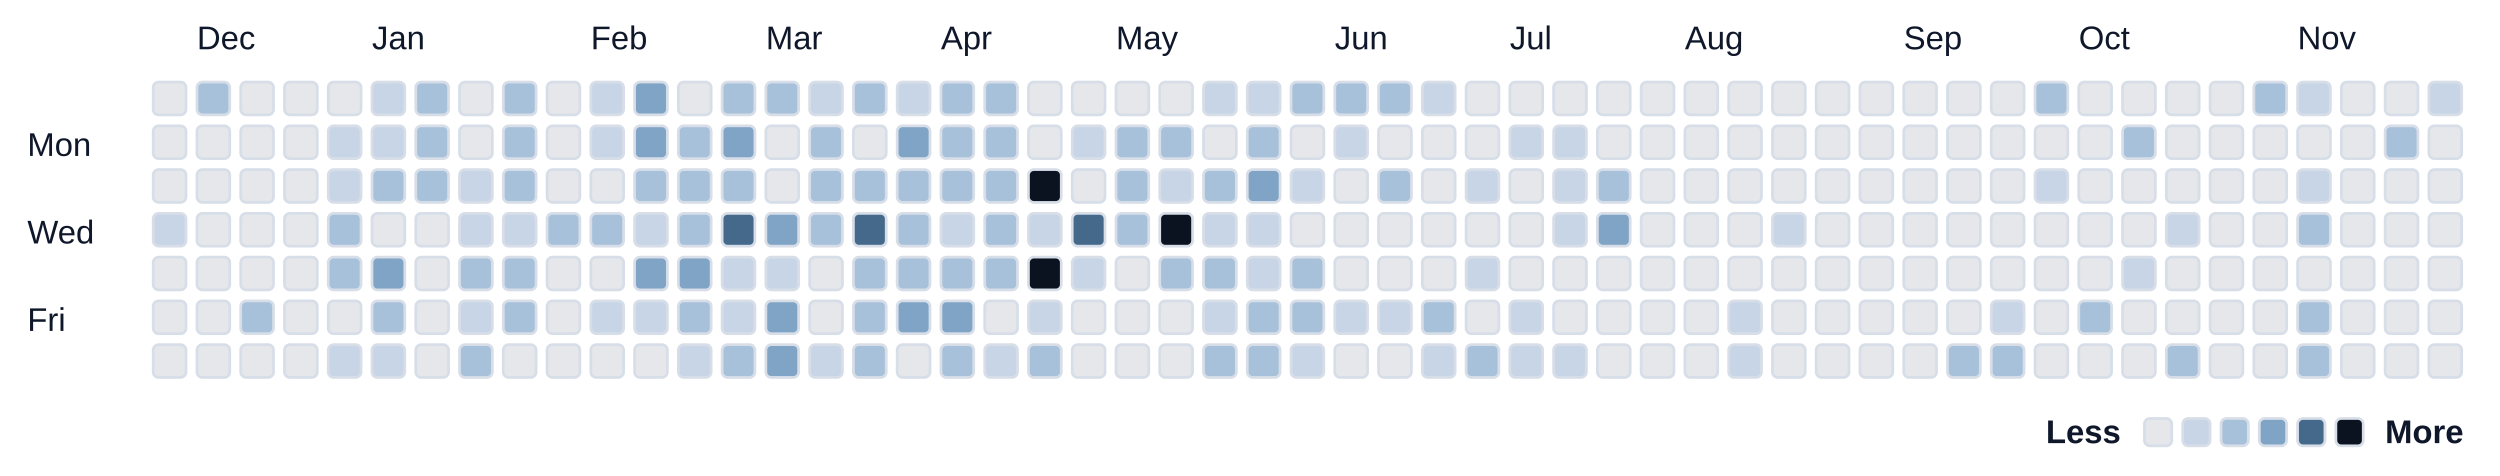
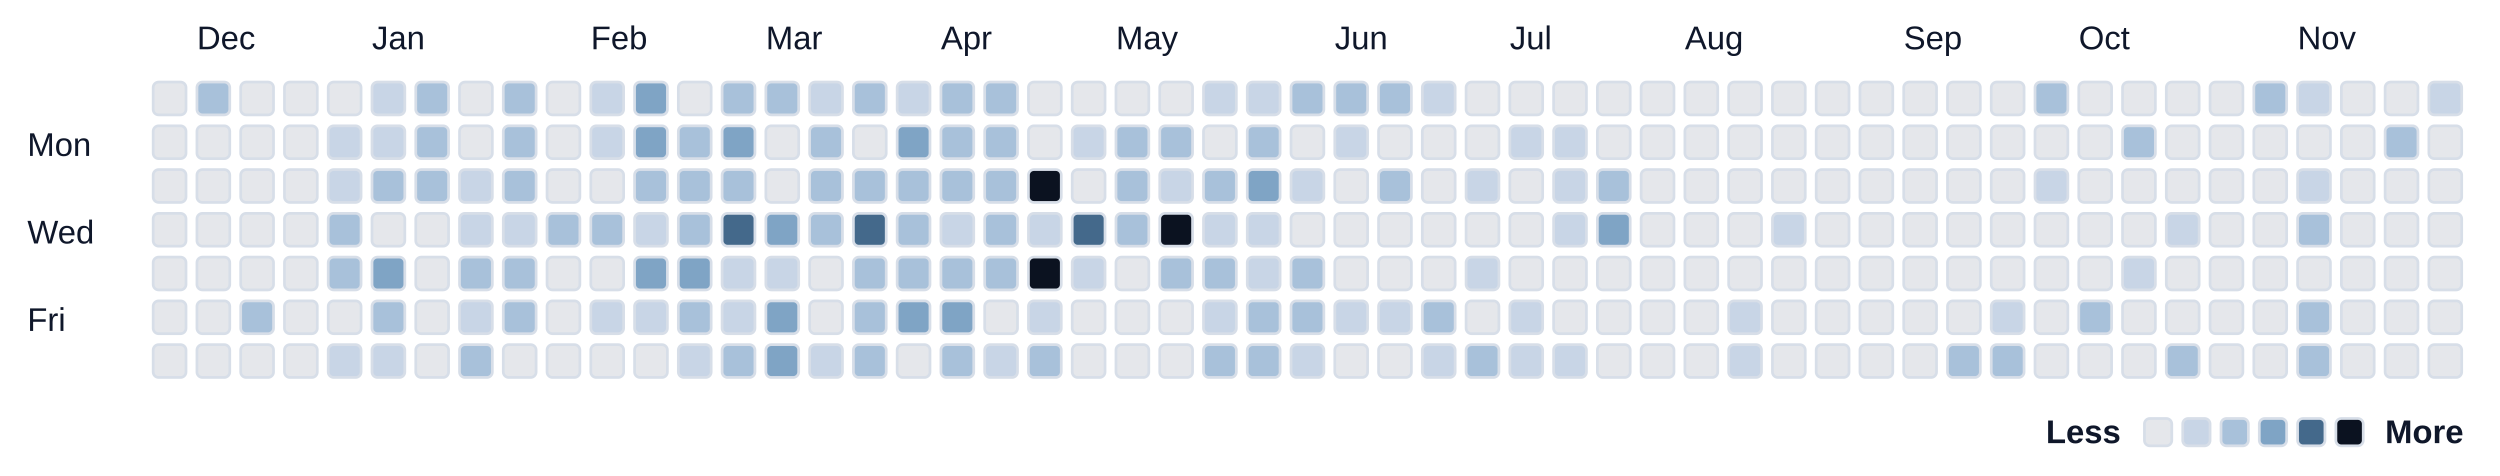
<svg xmlns="http://www.w3.org/2000/svg" baseProfile="tiny" height="174" version="1.2" width="914">
  <defs />
  <text fill="#0F172A" font-family="Segoe UI, Arial, sans-serif" font-size="12px" x="72" y="18">Dec</text>
  <text fill="#0F172A" font-family="Segoe UI, Arial, sans-serif" font-size="12px" x="136" y="18">Jan</text>
  <text fill="#0F172A" font-family="Segoe UI, Arial, sans-serif" font-size="12px" x="216" y="18">Feb</text>
  <text fill="#0F172A" font-family="Segoe UI, Arial, sans-serif" font-size="12px" x="280" y="18">Mar</text>
  <text fill="#0F172A" font-family="Segoe UI, Arial, sans-serif" font-size="12px" x="344" y="18">Apr</text>
  <text fill="#0F172A" font-family="Segoe UI, Arial, sans-serif" font-size="12px" x="408" y="18">May</text>
  <text fill="#0F172A" font-family="Segoe UI, Arial, sans-serif" font-size="12px" x="488" y="18">Jun</text>
  <text fill="#0F172A" font-family="Segoe UI, Arial, sans-serif" font-size="12px" x="552" y="18">Jul</text>
  <text fill="#0F172A" font-family="Segoe UI, Arial, sans-serif" font-size="12px" x="616" y="18">Aug</text>
  <text fill="#0F172A" font-family="Segoe UI, Arial, sans-serif" font-size="12px" x="696" y="18">Sep</text>
  <text fill="#0F172A" font-family="Segoe UI, Arial, sans-serif" font-size="12px" x="760" y="18">Oct</text>
  <text fill="#0F172A" font-family="Segoe UI, Arial, sans-serif" font-size="12px" x="840" y="18">Nov</text>
  <text fill="#0F172A" font-family="Segoe UI, Arial, sans-serif" font-size="12px" x="10" y="57">Mon</text>
  <text fill="#0F172A" font-family="Segoe UI, Arial, sans-serif" font-size="12px" x="10" y="89">Wed</text>
  <text fill="#0F172A" font-family="Segoe UI, Arial, sans-serif" font-size="12px" x="10" y="121">Fri</text>
  <rect fill="#E5E7EB" height="12" rx="2" ry="2" stroke="#D7DEE8" stroke-width="1" width="12" x="56" y="30" />
  <rect fill="#E5E7EB" height="12" rx="2" ry="2" stroke="#D7DEE8" stroke-width="1" width="12" x="56" y="46" />
  <rect fill="#E5E7EB" height="12" rx="2" ry="2" stroke="#D7DEE8" stroke-width="1" width="12" x="56" y="62" />
-   <rect fill="#C8D5E6" height="12" rx="2" ry="2" stroke="#D7DEE8" stroke-width="1" width="12" x="56" y="78" />
+   <rect fill="#E5E7EB" height="12" rx="2" ry="2" stroke="#D7DEE8" stroke-width="1" width="12" x="56" y="78" />
  <rect fill="#E5E7EB" height="12" rx="2" ry="2" stroke="#D7DEE8" stroke-width="1" width="12" x="56" y="94" />
  <rect fill="#E5E7EB" height="12" rx="2" ry="2" stroke="#D7DEE8" stroke-width="1" width="12" x="56" y="110" />
  <rect fill="#E5E7EB" height="12" rx="2" ry="2" stroke="#D7DEE8" stroke-width="1" width="12" x="56" y="126" />
  <rect fill="#A8C1DA" height="12" rx="2" ry="2" stroke="#D7DEE8" stroke-width="1" width="12" x="72" y="30" />
  <rect fill="#E5E7EB" height="12" rx="2" ry="2" stroke="#D7DEE8" stroke-width="1" width="12" x="72" y="46" />
  <rect fill="#E5E7EB" height="12" rx="2" ry="2" stroke="#D7DEE8" stroke-width="1" width="12" x="72" y="62" />
  <rect fill="#E5E7EB" height="12" rx="2" ry="2" stroke="#D7DEE8" stroke-width="1" width="12" x="72" y="78" />
  <rect fill="#E5E7EB" height="12" rx="2" ry="2" stroke="#D7DEE8" stroke-width="1" width="12" x="72" y="94" />
  <rect fill="#E5E7EB" height="12" rx="2" ry="2" stroke="#D7DEE8" stroke-width="1" width="12" x="72" y="110" />
  <rect fill="#E5E7EB" height="12" rx="2" ry="2" stroke="#D7DEE8" stroke-width="1" width="12" x="72" y="126" />
  <rect fill="#E5E7EB" height="12" rx="2" ry="2" stroke="#D7DEE8" stroke-width="1" width="12" x="88" y="30" />
  <rect fill="#E5E7EB" height="12" rx="2" ry="2" stroke="#D7DEE8" stroke-width="1" width="12" x="88" y="46" />
  <rect fill="#E5E7EB" height="12" rx="2" ry="2" stroke="#D7DEE8" stroke-width="1" width="12" x="88" y="62" />
  <rect fill="#E5E7EB" height="12" rx="2" ry="2" stroke="#D7DEE8" stroke-width="1" width="12" x="88" y="78" />
  <rect fill="#E5E7EB" height="12" rx="2" ry="2" stroke="#D7DEE8" stroke-width="1" width="12" x="88" y="94" />
  <rect fill="#A8C1DA" height="12" rx="2" ry="2" stroke="#D7DEE8" stroke-width="1" width="12" x="88" y="110" />
  <rect fill="#E5E7EB" height="12" rx="2" ry="2" stroke="#D7DEE8" stroke-width="1" width="12" x="88" y="126" />
  <rect fill="#E5E7EB" height="12" rx="2" ry="2" stroke="#D7DEE8" stroke-width="1" width="12" x="104" y="30" />
  <rect fill="#E5E7EB" height="12" rx="2" ry="2" stroke="#D7DEE8" stroke-width="1" width="12" x="104" y="46" />
  <rect fill="#E5E7EB" height="12" rx="2" ry="2" stroke="#D7DEE8" stroke-width="1" width="12" x="104" y="62" />
  <rect fill="#E5E7EB" height="12" rx="2" ry="2" stroke="#D7DEE8" stroke-width="1" width="12" x="104" y="78" />
  <rect fill="#E5E7EB" height="12" rx="2" ry="2" stroke="#D7DEE8" stroke-width="1" width="12" x="104" y="94" />
  <rect fill="#E5E7EB" height="12" rx="2" ry="2" stroke="#D7DEE8" stroke-width="1" width="12" x="104" y="110" />
  <rect fill="#E5E7EB" height="12" rx="2" ry="2" stroke="#D7DEE8" stroke-width="1" width="12" x="104" y="126" />
  <rect fill="#E5E7EB" height="12" rx="2" ry="2" stroke="#D7DEE8" stroke-width="1" width="12" x="120" y="30" />
  <rect fill="#C8D5E6" height="12" rx="2" ry="2" stroke="#D7DEE8" stroke-width="1" width="12" x="120" y="46" />
  <rect fill="#C8D5E6" height="12" rx="2" ry="2" stroke="#D7DEE8" stroke-width="1" width="12" x="120" y="62" />
  <rect fill="#A8C1DA" height="12" rx="2" ry="2" stroke="#D7DEE8" stroke-width="1" width="12" x="120" y="78" />
  <rect fill="#A8C1DA" height="12" rx="2" ry="2" stroke="#D7DEE8" stroke-width="1" width="12" x="120" y="94" />
  <rect fill="#E5E7EB" height="12" rx="2" ry="2" stroke="#D7DEE8" stroke-width="1" width="12" x="120" y="110" />
  <rect fill="#C8D5E6" height="12" rx="2" ry="2" stroke="#D7DEE8" stroke-width="1" width="12" x="120" y="126" />
  <rect fill="#C8D5E6" height="12" rx="2" ry="2" stroke="#D7DEE8" stroke-width="1" width="12" x="136" y="30" />
  <rect fill="#C8D5E6" height="12" rx="2" ry="2" stroke="#D7DEE8" stroke-width="1" width="12" x="136" y="46" />
  <rect fill="#A8C1DA" height="12" rx="2" ry="2" stroke="#D7DEE8" stroke-width="1" width="12" x="136" y="62" />
  <rect fill="#E5E7EB" height="12" rx="2" ry="2" stroke="#D7DEE8" stroke-width="1" width="12" x="136" y="78" />
  <rect fill="#7FA4C5" height="12" rx="2" ry="2" stroke="#D7DEE8" stroke-width="1" width="12" x="136" y="94" />
  <rect fill="#A8C1DA" height="12" rx="2" ry="2" stroke="#D7DEE8" stroke-width="1" width="12" x="136" y="110" />
  <rect fill="#C8D5E6" height="12" rx="2" ry="2" stroke="#D7DEE8" stroke-width="1" width="12" x="136" y="126" />
  <rect fill="#A8C1DA" height="12" rx="2" ry="2" stroke="#D7DEE8" stroke-width="1" width="12" x="152" y="30" />
  <rect fill="#A8C1DA" height="12" rx="2" ry="2" stroke="#D7DEE8" stroke-width="1" width="12" x="152" y="46" />
  <rect fill="#A8C1DA" height="12" rx="2" ry="2" stroke="#D7DEE8" stroke-width="1" width="12" x="152" y="62" />
  <rect fill="#E5E7EB" height="12" rx="2" ry="2" stroke="#D7DEE8" stroke-width="1" width="12" x="152" y="78" />
  <rect fill="#E5E7EB" height="12" rx="2" ry="2" stroke="#D7DEE8" stroke-width="1" width="12" x="152" y="94" />
  <rect fill="#E5E7EB" height="12" rx="2" ry="2" stroke="#D7DEE8" stroke-width="1" width="12" x="152" y="110" />
  <rect fill="#E5E7EB" height="12" rx="2" ry="2" stroke="#D7DEE8" stroke-width="1" width="12" x="152" y="126" />
  <rect fill="#E5E7EB" height="12" rx="2" ry="2" stroke="#D7DEE8" stroke-width="1" width="12" x="168" y="30" />
  <rect fill="#E5E7EB" height="12" rx="2" ry="2" stroke="#D7DEE8" stroke-width="1" width="12" x="168" y="46" />
  <rect fill="#C8D5E6" height="12" rx="2" ry="2" stroke="#D7DEE8" stroke-width="1" width="12" x="168" y="62" />
  <rect fill="#C8D5E6" height="12" rx="2" ry="2" stroke="#D7DEE8" stroke-width="1" width="12" x="168" y="78" />
  <rect fill="#A8C1DA" height="12" rx="2" ry="2" stroke="#D7DEE8" stroke-width="1" width="12" x="168" y="94" />
  <rect fill="#C8D5E6" height="12" rx="2" ry="2" stroke="#D7DEE8" stroke-width="1" width="12" x="168" y="110" />
  <rect fill="#A8C1DA" height="12" rx="2" ry="2" stroke="#D7DEE8" stroke-width="1" width="12" x="168" y="126" />
  <rect fill="#A8C1DA" height="12" rx="2" ry="2" stroke="#D7DEE8" stroke-width="1" width="12" x="184" y="30" />
  <rect fill="#A8C1DA" height="12" rx="2" ry="2" stroke="#D7DEE8" stroke-width="1" width="12" x="184" y="46" />
  <rect fill="#A8C1DA" height="12" rx="2" ry="2" stroke="#D7DEE8" stroke-width="1" width="12" x="184" y="62" />
  <rect fill="#C8D5E6" height="12" rx="2" ry="2" stroke="#D7DEE8" stroke-width="1" width="12" x="184" y="78" />
  <rect fill="#A8C1DA" height="12" rx="2" ry="2" stroke="#D7DEE8" stroke-width="1" width="12" x="184" y="94" />
  <rect fill="#A8C1DA" height="12" rx="2" ry="2" stroke="#D7DEE8" stroke-width="1" width="12" x="184" y="110" />
  <rect fill="#E5E7EB" height="12" rx="2" ry="2" stroke="#D7DEE8" stroke-width="1" width="12" x="184" y="126" />
  <rect fill="#E5E7EB" height="12" rx="2" ry="2" stroke="#D7DEE8" stroke-width="1" width="12" x="200" y="30" />
  <rect fill="#E5E7EB" height="12" rx="2" ry="2" stroke="#D7DEE8" stroke-width="1" width="12" x="200" y="46" />
  <rect fill="#E5E7EB" height="12" rx="2" ry="2" stroke="#D7DEE8" stroke-width="1" width="12" x="200" y="62" />
  <rect fill="#A8C1DA" height="12" rx="2" ry="2" stroke="#D7DEE8" stroke-width="1" width="12" x="200" y="78" />
  <rect fill="#E5E7EB" height="12" rx="2" ry="2" stroke="#D7DEE8" stroke-width="1" width="12" x="200" y="94" />
  <rect fill="#E5E7EB" height="12" rx="2" ry="2" stroke="#D7DEE8" stroke-width="1" width="12" x="200" y="110" />
  <rect fill="#E5E7EB" height="12" rx="2" ry="2" stroke="#D7DEE8" stroke-width="1" width="12" x="200" y="126" />
  <rect fill="#C8D5E6" height="12" rx="2" ry="2" stroke="#D7DEE8" stroke-width="1" width="12" x="216" y="30" />
  <rect fill="#C8D5E6" height="12" rx="2" ry="2" stroke="#D7DEE8" stroke-width="1" width="12" x="216" y="46" />
  <rect fill="#E5E7EB" height="12" rx="2" ry="2" stroke="#D7DEE8" stroke-width="1" width="12" x="216" y="62" />
  <rect fill="#A8C1DA" height="12" rx="2" ry="2" stroke="#D7DEE8" stroke-width="1" width="12" x="216" y="78" />
  <rect fill="#E5E7EB" height="12" rx="2" ry="2" stroke="#D7DEE8" stroke-width="1" width="12" x="216" y="94" />
  <rect fill="#C8D5E6" height="12" rx="2" ry="2" stroke="#D7DEE8" stroke-width="1" width="12" x="216" y="110" />
  <rect fill="#E5E7EB" height="12" rx="2" ry="2" stroke="#D7DEE8" stroke-width="1" width="12" x="216" y="126" />
  <rect fill="#7FA4C5" height="12" rx="2" ry="2" stroke="#D7DEE8" stroke-width="1" width="12" x="232" y="30" />
  <rect fill="#7FA4C5" height="12" rx="2" ry="2" stroke="#D7DEE8" stroke-width="1" width="12" x="232" y="46" />
  <rect fill="#A8C1DA" height="12" rx="2" ry="2" stroke="#D7DEE8" stroke-width="1" width="12" x="232" y="62" />
  <rect fill="#C8D5E6" height="12" rx="2" ry="2" stroke="#D7DEE8" stroke-width="1" width="12" x="232" y="78" />
  <rect fill="#7FA4C5" height="12" rx="2" ry="2" stroke="#D7DEE8" stroke-width="1" width="12" x="232" y="94" />
  <rect fill="#C8D5E6" height="12" rx="2" ry="2" stroke="#D7DEE8" stroke-width="1" width="12" x="232" y="110" />
  <rect fill="#E5E7EB" height="12" rx="2" ry="2" stroke="#D7DEE8" stroke-width="1" width="12" x="232" y="126" />
  <rect fill="#E5E7EB" height="12" rx="2" ry="2" stroke="#D7DEE8" stroke-width="1" width="12" x="248" y="30" />
  <rect fill="#A8C1DA" height="12" rx="2" ry="2" stroke="#D7DEE8" stroke-width="1" width="12" x="248" y="46" />
  <rect fill="#A8C1DA" height="12" rx="2" ry="2" stroke="#D7DEE8" stroke-width="1" width="12" x="248" y="62" />
  <rect fill="#A8C1DA" height="12" rx="2" ry="2" stroke="#D7DEE8" stroke-width="1" width="12" x="248" y="78" />
  <rect fill="#7FA4C5" height="12" rx="2" ry="2" stroke="#D7DEE8" stroke-width="1" width="12" x="248" y="94" />
  <rect fill="#A8C1DA" height="12" rx="2" ry="2" stroke="#D7DEE8" stroke-width="1" width="12" x="248" y="110" />
  <rect fill="#C8D5E6" height="12" rx="2" ry="2" stroke="#D7DEE8" stroke-width="1" width="12" x="248" y="126" />
  <rect fill="#A8C1DA" height="12" rx="2" ry="2" stroke="#D7DEE8" stroke-width="1" width="12" x="264" y="30" />
  <rect fill="#7FA4C5" height="12" rx="2" ry="2" stroke="#D7DEE8" stroke-width="1" width="12" x="264" y="46" />
  <rect fill="#A8C1DA" height="12" rx="2" ry="2" stroke="#D7DEE8" stroke-width="1" width="12" x="264" y="62" />
  <rect fill="#44698B" height="12" rx="2" ry="2" stroke="#D7DEE8" stroke-width="1" width="12" x="264" y="78" />
  <rect fill="#C8D5E6" height="12" rx="2" ry="2" stroke="#D7DEE8" stroke-width="1" width="12" x="264" y="94" />
  <rect fill="#C8D5E6" height="12" rx="2" ry="2" stroke="#D7DEE8" stroke-width="1" width="12" x="264" y="110" />
  <rect fill="#A8C1DA" height="12" rx="2" ry="2" stroke="#D7DEE8" stroke-width="1" width="12" x="264" y="126" />
  <rect fill="#A8C1DA" height="12" rx="2" ry="2" stroke="#D7DEE8" stroke-width="1" width="12" x="280" y="30" />
  <rect fill="#E5E7EB" height="12" rx="2" ry="2" stroke="#D7DEE8" stroke-width="1" width="12" x="280" y="46" />
  <rect fill="#E5E7EB" height="12" rx="2" ry="2" stroke="#D7DEE8" stroke-width="1" width="12" x="280" y="62" />
  <rect fill="#7FA4C5" height="12" rx="2" ry="2" stroke="#D7DEE8" stroke-width="1" width="12" x="280" y="78" />
  <rect fill="#C8D5E6" height="12" rx="2" ry="2" stroke="#D7DEE8" stroke-width="1" width="12" x="280" y="94" />
  <rect fill="#7FA4C5" height="12" rx="2" ry="2" stroke="#D7DEE8" stroke-width="1" width="12" x="280" y="110" />
  <rect fill="#7FA4C5" height="12" rx="2" ry="2" stroke="#D7DEE8" stroke-width="1" width="12" x="280" y="126" />
  <rect fill="#C8D5E6" height="12" rx="2" ry="2" stroke="#D7DEE8" stroke-width="1" width="12" x="296" y="30" />
  <rect fill="#A8C1DA" height="12" rx="2" ry="2" stroke="#D7DEE8" stroke-width="1" width="12" x="296" y="46" />
  <rect fill="#A8C1DA" height="12" rx="2" ry="2" stroke="#D7DEE8" stroke-width="1" width="12" x="296" y="62" />
  <rect fill="#A8C1DA" height="12" rx="2" ry="2" stroke="#D7DEE8" stroke-width="1" width="12" x="296" y="78" />
  <rect fill="#E5E7EB" height="12" rx="2" ry="2" stroke="#D7DEE8" stroke-width="1" width="12" x="296" y="94" />
  <rect fill="#E5E7EB" height="12" rx="2" ry="2" stroke="#D7DEE8" stroke-width="1" width="12" x="296" y="110" />
  <rect fill="#C8D5E6" height="12" rx="2" ry="2" stroke="#D7DEE8" stroke-width="1" width="12" x="296" y="126" />
  <rect fill="#A8C1DA" height="12" rx="2" ry="2" stroke="#D7DEE8" stroke-width="1" width="12" x="312" y="30" />
  <rect fill="#E5E7EB" height="12" rx="2" ry="2" stroke="#D7DEE8" stroke-width="1" width="12" x="312" y="46" />
  <rect fill="#A8C1DA" height="12" rx="2" ry="2" stroke="#D7DEE8" stroke-width="1" width="12" x="312" y="62" />
  <rect fill="#44698B" height="12" rx="2" ry="2" stroke="#D7DEE8" stroke-width="1" width="12" x="312" y="78" />
  <rect fill="#A8C1DA" height="12" rx="2" ry="2" stroke="#D7DEE8" stroke-width="1" width="12" x="312" y="94" />
  <rect fill="#A8C1DA" height="12" rx="2" ry="2" stroke="#D7DEE8" stroke-width="1" width="12" x="312" y="110" />
  <rect fill="#A8C1DA" height="12" rx="2" ry="2" stroke="#D7DEE8" stroke-width="1" width="12" x="312" y="126" />
  <rect fill="#C8D5E6" height="12" rx="2" ry="2" stroke="#D7DEE8" stroke-width="1" width="12" x="328" y="30" />
  <rect fill="#7FA4C5" height="12" rx="2" ry="2" stroke="#D7DEE8" stroke-width="1" width="12" x="328" y="46" />
  <rect fill="#A8C1DA" height="12" rx="2" ry="2" stroke="#D7DEE8" stroke-width="1" width="12" x="328" y="62" />
  <rect fill="#A8C1DA" height="12" rx="2" ry="2" stroke="#D7DEE8" stroke-width="1" width="12" x="328" y="78" />
  <rect fill="#A8C1DA" height="12" rx="2" ry="2" stroke="#D7DEE8" stroke-width="1" width="12" x="328" y="94" />
  <rect fill="#7FA4C5" height="12" rx="2" ry="2" stroke="#D7DEE8" stroke-width="1" width="12" x="328" y="110" />
  <rect fill="#E5E7EB" height="12" rx="2" ry="2" stroke="#D7DEE8" stroke-width="1" width="12" x="328" y="126" />
  <rect fill="#A8C1DA" height="12" rx="2" ry="2" stroke="#D7DEE8" stroke-width="1" width="12" x="344" y="30" />
  <rect fill="#A8C1DA" height="12" rx="2" ry="2" stroke="#D7DEE8" stroke-width="1" width="12" x="344" y="46" />
  <rect fill="#A8C1DA" height="12" rx="2" ry="2" stroke="#D7DEE8" stroke-width="1" width="12" x="344" y="62" />
  <rect fill="#C8D5E6" height="12" rx="2" ry="2" stroke="#D7DEE8" stroke-width="1" width="12" x="344" y="78" />
  <rect fill="#A8C1DA" height="12" rx="2" ry="2" stroke="#D7DEE8" stroke-width="1" width="12" x="344" y="94" />
  <rect fill="#7FA4C5" height="12" rx="2" ry="2" stroke="#D7DEE8" stroke-width="1" width="12" x="344" y="110" />
  <rect fill="#A8C1DA" height="12" rx="2" ry="2" stroke="#D7DEE8" stroke-width="1" width="12" x="344" y="126" />
  <rect fill="#A8C1DA" height="12" rx="2" ry="2" stroke="#D7DEE8" stroke-width="1" width="12" x="360" y="30" />
  <rect fill="#A8C1DA" height="12" rx="2" ry="2" stroke="#D7DEE8" stroke-width="1" width="12" x="360" y="46" />
  <rect fill="#A8C1DA" height="12" rx="2" ry="2" stroke="#D7DEE8" stroke-width="1" width="12" x="360" y="62" />
  <rect fill="#A8C1DA" height="12" rx="2" ry="2" stroke="#D7DEE8" stroke-width="1" width="12" x="360" y="78" />
  <rect fill="#A8C1DA" height="12" rx="2" ry="2" stroke="#D7DEE8" stroke-width="1" width="12" x="360" y="94" />
  <rect fill="#E5E7EB" height="12" rx="2" ry="2" stroke="#D7DEE8" stroke-width="1" width="12" x="360" y="110" />
  <rect fill="#C8D5E6" height="12" rx="2" ry="2" stroke="#D7DEE8" stroke-width="1" width="12" x="360" y="126" />
  <rect fill="#E5E7EB" height="12" rx="2" ry="2" stroke="#D7DEE8" stroke-width="1" width="12" x="376" y="30" />
  <rect fill="#E5E7EB" height="12" rx="2" ry="2" stroke="#D7DEE8" stroke-width="1" width="12" x="376" y="46" />
  <rect fill="#0B1220" height="12" rx="2" ry="2" stroke="#D7DEE8" stroke-width="1" width="12" x="376" y="62" />
  <rect fill="#C8D5E6" height="12" rx="2" ry="2" stroke="#D7DEE8" stroke-width="1" width="12" x="376" y="78" />
  <rect fill="#0B1220" height="12" rx="2" ry="2" stroke="#D7DEE8" stroke-width="1" width="12" x="376" y="94" />
  <rect fill="#C8D5E6" height="12" rx="2" ry="2" stroke="#D7DEE8" stroke-width="1" width="12" x="376" y="110" />
  <rect fill="#A8C1DA" height="12" rx="2" ry="2" stroke="#D7DEE8" stroke-width="1" width="12" x="376" y="126" />
  <rect fill="#E5E7EB" height="12" rx="2" ry="2" stroke="#D7DEE8" stroke-width="1" width="12" x="392" y="30" />
  <rect fill="#C8D5E6" height="12" rx="2" ry="2" stroke="#D7DEE8" stroke-width="1" width="12" x="392" y="46" />
  <rect fill="#E5E7EB" height="12" rx="2" ry="2" stroke="#D7DEE8" stroke-width="1" width="12" x="392" y="62" />
  <rect fill="#44698B" height="12" rx="2" ry="2" stroke="#D7DEE8" stroke-width="1" width="12" x="392" y="78" />
  <rect fill="#C8D5E6" height="12" rx="2" ry="2" stroke="#D7DEE8" stroke-width="1" width="12" x="392" y="94" />
  <rect fill="#E5E7EB" height="12" rx="2" ry="2" stroke="#D7DEE8" stroke-width="1" width="12" x="392" y="110" />
  <rect fill="#E5E7EB" height="12" rx="2" ry="2" stroke="#D7DEE8" stroke-width="1" width="12" x="392" y="126" />
  <rect fill="#E5E7EB" height="12" rx="2" ry="2" stroke="#D7DEE8" stroke-width="1" width="12" x="408" y="30" />
  <rect fill="#A8C1DA" height="12" rx="2" ry="2" stroke="#D7DEE8" stroke-width="1" width="12" x="408" y="46" />
  <rect fill="#A8C1DA" height="12" rx="2" ry="2" stroke="#D7DEE8" stroke-width="1" width="12" x="408" y="62" />
  <rect fill="#A8C1DA" height="12" rx="2" ry="2" stroke="#D7DEE8" stroke-width="1" width="12" x="408" y="78" />
  <rect fill="#E5E7EB" height="12" rx="2" ry="2" stroke="#D7DEE8" stroke-width="1" width="12" x="408" y="94" />
  <rect fill="#E5E7EB" height="12" rx="2" ry="2" stroke="#D7DEE8" stroke-width="1" width="12" x="408" y="110" />
  <rect fill="#E5E7EB" height="12" rx="2" ry="2" stroke="#D7DEE8" stroke-width="1" width="12" x="408" y="126" />
  <rect fill="#E5E7EB" height="12" rx="2" ry="2" stroke="#D7DEE8" stroke-width="1" width="12" x="424" y="30" />
  <rect fill="#A8C1DA" height="12" rx="2" ry="2" stroke="#D7DEE8" stroke-width="1" width="12" x="424" y="46" />
  <rect fill="#C8D5E6" height="12" rx="2" ry="2" stroke="#D7DEE8" stroke-width="1" width="12" x="424" y="62" />
  <rect fill="#0B1220" height="12" rx="2" ry="2" stroke="#D7DEE8" stroke-width="1" width="12" x="424" y="78" />
  <rect fill="#A8C1DA" height="12" rx="2" ry="2" stroke="#D7DEE8" stroke-width="1" width="12" x="424" y="94" />
  <rect fill="#E5E7EB" height="12" rx="2" ry="2" stroke="#D7DEE8" stroke-width="1" width="12" x="424" y="110" />
  <rect fill="#E5E7EB" height="12" rx="2" ry="2" stroke="#D7DEE8" stroke-width="1" width="12" x="424" y="126" />
  <rect fill="#C8D5E6" height="12" rx="2" ry="2" stroke="#D7DEE8" stroke-width="1" width="12" x="440" y="30" />
  <rect fill="#E5E7EB" height="12" rx="2" ry="2" stroke="#D7DEE8" stroke-width="1" width="12" x="440" y="46" />
  <rect fill="#A8C1DA" height="12" rx="2" ry="2" stroke="#D7DEE8" stroke-width="1" width="12" x="440" y="62" />
  <rect fill="#C8D5E6" height="12" rx="2" ry="2" stroke="#D7DEE8" stroke-width="1" width="12" x="440" y="78" />
  <rect fill="#A8C1DA" height="12" rx="2" ry="2" stroke="#D7DEE8" stroke-width="1" width="12" x="440" y="94" />
  <rect fill="#C8D5E6" height="12" rx="2" ry="2" stroke="#D7DEE8" stroke-width="1" width="12" x="440" y="110" />
  <rect fill="#A8C1DA" height="12" rx="2" ry="2" stroke="#D7DEE8" stroke-width="1" width="12" x="440" y="126" />
  <rect fill="#C8D5E6" height="12" rx="2" ry="2" stroke="#D7DEE8" stroke-width="1" width="12" x="456" y="30" />
  <rect fill="#A8C1DA" height="12" rx="2" ry="2" stroke="#D7DEE8" stroke-width="1" width="12" x="456" y="46" />
  <rect fill="#7FA4C5" height="12" rx="2" ry="2" stroke="#D7DEE8" stroke-width="1" width="12" x="456" y="62" />
  <rect fill="#C8D5E6" height="12" rx="2" ry="2" stroke="#D7DEE8" stroke-width="1" width="12" x="456" y="78" />
  <rect fill="#C8D5E6" height="12" rx="2" ry="2" stroke="#D7DEE8" stroke-width="1" width="12" x="456" y="94" />
  <rect fill="#A8C1DA" height="12" rx="2" ry="2" stroke="#D7DEE8" stroke-width="1" width="12" x="456" y="110" />
  <rect fill="#A8C1DA" height="12" rx="2" ry="2" stroke="#D7DEE8" stroke-width="1" width="12" x="456" y="126" />
  <rect fill="#A8C1DA" height="12" rx="2" ry="2" stroke="#D7DEE8" stroke-width="1" width="12" x="472" y="30" />
  <rect fill="#E5E7EB" height="12" rx="2" ry="2" stroke="#D7DEE8" stroke-width="1" width="12" x="472" y="46" />
  <rect fill="#C8D5E6" height="12" rx="2" ry="2" stroke="#D7DEE8" stroke-width="1" width="12" x="472" y="62" />
  <rect fill="#E5E7EB" height="12" rx="2" ry="2" stroke="#D7DEE8" stroke-width="1" width="12" x="472" y="78" />
  <rect fill="#A8C1DA" height="12" rx="2" ry="2" stroke="#D7DEE8" stroke-width="1" width="12" x="472" y="94" />
  <rect fill="#A8C1DA" height="12" rx="2" ry="2" stroke="#D7DEE8" stroke-width="1" width="12" x="472" y="110" />
  <rect fill="#C8D5E6" height="12" rx="2" ry="2" stroke="#D7DEE8" stroke-width="1" width="12" x="472" y="126" />
  <rect fill="#A8C1DA" height="12" rx="2" ry="2" stroke="#D7DEE8" stroke-width="1" width="12" x="488" y="30" />
  <rect fill="#C8D5E6" height="12" rx="2" ry="2" stroke="#D7DEE8" stroke-width="1" width="12" x="488" y="46" />
  <rect fill="#E5E7EB" height="12" rx="2" ry="2" stroke="#D7DEE8" stroke-width="1" width="12" x="488" y="62" />
  <rect fill="#E5E7EB" height="12" rx="2" ry="2" stroke="#D7DEE8" stroke-width="1" width="12" x="488" y="78" />
  <rect fill="#E5E7EB" height="12" rx="2" ry="2" stroke="#D7DEE8" stroke-width="1" width="12" x="488" y="94" />
  <rect fill="#C8D5E6" height="12" rx="2" ry="2" stroke="#D7DEE8" stroke-width="1" width="12" x="488" y="110" />
  <rect fill="#E5E7EB" height="12" rx="2" ry="2" stroke="#D7DEE8" stroke-width="1" width="12" x="488" y="126" />
  <rect fill="#A8C1DA" height="12" rx="2" ry="2" stroke="#D7DEE8" stroke-width="1" width="12" x="504" y="30" />
  <rect fill="#E5E7EB" height="12" rx="2" ry="2" stroke="#D7DEE8" stroke-width="1" width="12" x="504" y="46" />
  <rect fill="#A8C1DA" height="12" rx="2" ry="2" stroke="#D7DEE8" stroke-width="1" width="12" x="504" y="62" />
  <rect fill="#E5E7EB" height="12" rx="2" ry="2" stroke="#D7DEE8" stroke-width="1" width="12" x="504" y="78" />
  <rect fill="#E5E7EB" height="12" rx="2" ry="2" stroke="#D7DEE8" stroke-width="1" width="12" x="504" y="94" />
  <rect fill="#C8D5E6" height="12" rx="2" ry="2" stroke="#D7DEE8" stroke-width="1" width="12" x="504" y="110" />
  <rect fill="#E5E7EB" height="12" rx="2" ry="2" stroke="#D7DEE8" stroke-width="1" width="12" x="504" y="126" />
  <rect fill="#C8D5E6" height="12" rx="2" ry="2" stroke="#D7DEE8" stroke-width="1" width="12" x="520" y="30" />
  <rect fill="#E5E7EB" height="12" rx="2" ry="2" stroke="#D7DEE8" stroke-width="1" width="12" x="520" y="46" />
  <rect fill="#E5E7EB" height="12" rx="2" ry="2" stroke="#D7DEE8" stroke-width="1" width="12" x="520" y="62" />
  <rect fill="#E5E7EB" height="12" rx="2" ry="2" stroke="#D7DEE8" stroke-width="1" width="12" x="520" y="78" />
  <rect fill="#E5E7EB" height="12" rx="2" ry="2" stroke="#D7DEE8" stroke-width="1" width="12" x="520" y="94" />
  <rect fill="#A8C1DA" height="12" rx="2" ry="2" stroke="#D7DEE8" stroke-width="1" width="12" x="520" y="110" />
  <rect fill="#C8D5E6" height="12" rx="2" ry="2" stroke="#D7DEE8" stroke-width="1" width="12" x="520" y="126" />
  <rect fill="#E5E7EB" height="12" rx="2" ry="2" stroke="#D7DEE8" stroke-width="1" width="12" x="536" y="30" />
  <rect fill="#E5E7EB" height="12" rx="2" ry="2" stroke="#D7DEE8" stroke-width="1" width="12" x="536" y="46" />
  <rect fill="#C8D5E6" height="12" rx="2" ry="2" stroke="#D7DEE8" stroke-width="1" width="12" x="536" y="62" />
  <rect fill="#E5E7EB" height="12" rx="2" ry="2" stroke="#D7DEE8" stroke-width="1" width="12" x="536" y="78" />
  <rect fill="#C8D5E6" height="12" rx="2" ry="2" stroke="#D7DEE8" stroke-width="1" width="12" x="536" y="94" />
  <rect fill="#E5E7EB" height="12" rx="2" ry="2" stroke="#D7DEE8" stroke-width="1" width="12" x="536" y="110" />
  <rect fill="#A8C1DA" height="12" rx="2" ry="2" stroke="#D7DEE8" stroke-width="1" width="12" x="536" y="126" />
  <rect fill="#E5E7EB" height="12" rx="2" ry="2" stroke="#D7DEE8" stroke-width="1" width="12" x="552" y="30" />
  <rect fill="#C8D5E6" height="12" rx="2" ry="2" stroke="#D7DEE8" stroke-width="1" width="12" x="552" y="46" />
  <rect fill="#E5E7EB" height="12" rx="2" ry="2" stroke="#D7DEE8" stroke-width="1" width="12" x="552" y="62" />
  <rect fill="#E5E7EB" height="12" rx="2" ry="2" stroke="#D7DEE8" stroke-width="1" width="12" x="552" y="78" />
  <rect fill="#E5E7EB" height="12" rx="2" ry="2" stroke="#D7DEE8" stroke-width="1" width="12" x="552" y="94" />
  <rect fill="#C8D5E6" height="12" rx="2" ry="2" stroke="#D7DEE8" stroke-width="1" width="12" x="552" y="110" />
  <rect fill="#C8D5E6" height="12" rx="2" ry="2" stroke="#D7DEE8" stroke-width="1" width="12" x="552" y="126" />
  <rect fill="#E5E7EB" height="12" rx="2" ry="2" stroke="#D7DEE8" stroke-width="1" width="12" x="568" y="30" />
  <rect fill="#C8D5E6" height="12" rx="2" ry="2" stroke="#D7DEE8" stroke-width="1" width="12" x="568" y="46" />
  <rect fill="#C8D5E6" height="12" rx="2" ry="2" stroke="#D7DEE8" stroke-width="1" width="12" x="568" y="62" />
  <rect fill="#C8D5E6" height="12" rx="2" ry="2" stroke="#D7DEE8" stroke-width="1" width="12" x="568" y="78" />
  <rect fill="#E5E7EB" height="12" rx="2" ry="2" stroke="#D7DEE8" stroke-width="1" width="12" x="568" y="94" />
  <rect fill="#E5E7EB" height="12" rx="2" ry="2" stroke="#D7DEE8" stroke-width="1" width="12" x="568" y="110" />
  <rect fill="#C8D5E6" height="12" rx="2" ry="2" stroke="#D7DEE8" stroke-width="1" width="12" x="568" y="126" />
  <rect fill="#E5E7EB" height="12" rx="2" ry="2" stroke="#D7DEE8" stroke-width="1" width="12" x="584" y="30" />
  <rect fill="#E5E7EB" height="12" rx="2" ry="2" stroke="#D7DEE8" stroke-width="1" width="12" x="584" y="46" />
  <rect fill="#A8C1DA" height="12" rx="2" ry="2" stroke="#D7DEE8" stroke-width="1" width="12" x="584" y="62" />
  <rect fill="#7FA4C5" height="12" rx="2" ry="2" stroke="#D7DEE8" stroke-width="1" width="12" x="584" y="78" />
  <rect fill="#E5E7EB" height="12" rx="2" ry="2" stroke="#D7DEE8" stroke-width="1" width="12" x="584" y="94" />
  <rect fill="#E5E7EB" height="12" rx="2" ry="2" stroke="#D7DEE8" stroke-width="1" width="12" x="584" y="110" />
  <rect fill="#E5E7EB" height="12" rx="2" ry="2" stroke="#D7DEE8" stroke-width="1" width="12" x="584" y="126" />
  <rect fill="#E5E7EB" height="12" rx="2" ry="2" stroke="#D7DEE8" stroke-width="1" width="12" x="600" y="30" />
  <rect fill="#E5E7EB" height="12" rx="2" ry="2" stroke="#D7DEE8" stroke-width="1" width="12" x="600" y="46" />
  <rect fill="#E5E7EB" height="12" rx="2" ry="2" stroke="#D7DEE8" stroke-width="1" width="12" x="600" y="62" />
  <rect fill="#E5E7EB" height="12" rx="2" ry="2" stroke="#D7DEE8" stroke-width="1" width="12" x="600" y="78" />
  <rect fill="#E5E7EB" height="12" rx="2" ry="2" stroke="#D7DEE8" stroke-width="1" width="12" x="600" y="94" />
  <rect fill="#E5E7EB" height="12" rx="2" ry="2" stroke="#D7DEE8" stroke-width="1" width="12" x="600" y="110" />
  <rect fill="#E5E7EB" height="12" rx="2" ry="2" stroke="#D7DEE8" stroke-width="1" width="12" x="600" y="126" />
  <rect fill="#E5E7EB" height="12" rx="2" ry="2" stroke="#D7DEE8" stroke-width="1" width="12" x="616" y="30" />
  <rect fill="#E5E7EB" height="12" rx="2" ry="2" stroke="#D7DEE8" stroke-width="1" width="12" x="616" y="46" />
  <rect fill="#E5E7EB" height="12" rx="2" ry="2" stroke="#D7DEE8" stroke-width="1" width="12" x="616" y="62" />
  <rect fill="#E5E7EB" height="12" rx="2" ry="2" stroke="#D7DEE8" stroke-width="1" width="12" x="616" y="78" />
  <rect fill="#E5E7EB" height="12" rx="2" ry="2" stroke="#D7DEE8" stroke-width="1" width="12" x="616" y="94" />
  <rect fill="#E5E7EB" height="12" rx="2" ry="2" stroke="#D7DEE8" stroke-width="1" width="12" x="616" y="110" />
  <rect fill="#E5E7EB" height="12" rx="2" ry="2" stroke="#D7DEE8" stroke-width="1" width="12" x="616" y="126" />
  <rect fill="#E5E7EB" height="12" rx="2" ry="2" stroke="#D7DEE8" stroke-width="1" width="12" x="632" y="30" />
  <rect fill="#E5E7EB" height="12" rx="2" ry="2" stroke="#D7DEE8" stroke-width="1" width="12" x="632" y="46" />
  <rect fill="#E5E7EB" height="12" rx="2" ry="2" stroke="#D7DEE8" stroke-width="1" width="12" x="632" y="62" />
  <rect fill="#E5E7EB" height="12" rx="2" ry="2" stroke="#D7DEE8" stroke-width="1" width="12" x="632" y="78" />
  <rect fill="#E5E7EB" height="12" rx="2" ry="2" stroke="#D7DEE8" stroke-width="1" width="12" x="632" y="94" />
  <rect fill="#C8D5E6" height="12" rx="2" ry="2" stroke="#D7DEE8" stroke-width="1" width="12" x="632" y="110" />
  <rect fill="#C8D5E6" height="12" rx="2" ry="2" stroke="#D7DEE8" stroke-width="1" width="12" x="632" y="126" />
  <rect fill="#E5E7EB" height="12" rx="2" ry="2" stroke="#D7DEE8" stroke-width="1" width="12" x="648" y="30" />
  <rect fill="#E5E7EB" height="12" rx="2" ry="2" stroke="#D7DEE8" stroke-width="1" width="12" x="648" y="46" />
  <rect fill="#E5E7EB" height="12" rx="2" ry="2" stroke="#D7DEE8" stroke-width="1" width="12" x="648" y="62" />
  <rect fill="#C8D5E6" height="12" rx="2" ry="2" stroke="#D7DEE8" stroke-width="1" width="12" x="648" y="78" />
  <rect fill="#E5E7EB" height="12" rx="2" ry="2" stroke="#D7DEE8" stroke-width="1" width="12" x="648" y="94" />
  <rect fill="#E5E7EB" height="12" rx="2" ry="2" stroke="#D7DEE8" stroke-width="1" width="12" x="648" y="110" />
  <rect fill="#E5E7EB" height="12" rx="2" ry="2" stroke="#D7DEE8" stroke-width="1" width="12" x="648" y="126" />
  <rect fill="#E5E7EB" height="12" rx="2" ry="2" stroke="#D7DEE8" stroke-width="1" width="12" x="664" y="30" />
  <rect fill="#E5E7EB" height="12" rx="2" ry="2" stroke="#D7DEE8" stroke-width="1" width="12" x="664" y="46" />
  <rect fill="#E5E7EB" height="12" rx="2" ry="2" stroke="#D7DEE8" stroke-width="1" width="12" x="664" y="62" />
  <rect fill="#E5E7EB" height="12" rx="2" ry="2" stroke="#D7DEE8" stroke-width="1" width="12" x="664" y="78" />
  <rect fill="#E5E7EB" height="12" rx="2" ry="2" stroke="#D7DEE8" stroke-width="1" width="12" x="664" y="94" />
  <rect fill="#E5E7EB" height="12" rx="2" ry="2" stroke="#D7DEE8" stroke-width="1" width="12" x="664" y="110" />
  <rect fill="#E5E7EB" height="12" rx="2" ry="2" stroke="#D7DEE8" stroke-width="1" width="12" x="664" y="126" />
  <rect fill="#E5E7EB" height="12" rx="2" ry="2" stroke="#D7DEE8" stroke-width="1" width="12" x="680" y="30" />
  <rect fill="#E5E7EB" height="12" rx="2" ry="2" stroke="#D7DEE8" stroke-width="1" width="12" x="680" y="46" />
  <rect fill="#E5E7EB" height="12" rx="2" ry="2" stroke="#D7DEE8" stroke-width="1" width="12" x="680" y="62" />
  <rect fill="#E5E7EB" height="12" rx="2" ry="2" stroke="#D7DEE8" stroke-width="1" width="12" x="680" y="78" />
  <rect fill="#E5E7EB" height="12" rx="2" ry="2" stroke="#D7DEE8" stroke-width="1" width="12" x="680" y="94" />
  <rect fill="#E5E7EB" height="12" rx="2" ry="2" stroke="#D7DEE8" stroke-width="1" width="12" x="680" y="110" />
  <rect fill="#E5E7EB" height="12" rx="2" ry="2" stroke="#D7DEE8" stroke-width="1" width="12" x="680" y="126" />
  <rect fill="#E5E7EB" height="12" rx="2" ry="2" stroke="#D7DEE8" stroke-width="1" width="12" x="696" y="30" />
  <rect fill="#E5E7EB" height="12" rx="2" ry="2" stroke="#D7DEE8" stroke-width="1" width="12" x="696" y="46" />
  <rect fill="#E5E7EB" height="12" rx="2" ry="2" stroke="#D7DEE8" stroke-width="1" width="12" x="696" y="62" />
  <rect fill="#E5E7EB" height="12" rx="2" ry="2" stroke="#D7DEE8" stroke-width="1" width="12" x="696" y="78" />
  <rect fill="#E5E7EB" height="12" rx="2" ry="2" stroke="#D7DEE8" stroke-width="1" width="12" x="696" y="94" />
  <rect fill="#E5E7EB" height="12" rx="2" ry="2" stroke="#D7DEE8" stroke-width="1" width="12" x="696" y="110" />
  <rect fill="#E5E7EB" height="12" rx="2" ry="2" stroke="#D7DEE8" stroke-width="1" width="12" x="696" y="126" />
  <rect fill="#E5E7EB" height="12" rx="2" ry="2" stroke="#D7DEE8" stroke-width="1" width="12" x="712" y="30" />
  <rect fill="#E5E7EB" height="12" rx="2" ry="2" stroke="#D7DEE8" stroke-width="1" width="12" x="712" y="46" />
  <rect fill="#E5E7EB" height="12" rx="2" ry="2" stroke="#D7DEE8" stroke-width="1" width="12" x="712" y="62" />
  <rect fill="#E5E7EB" height="12" rx="2" ry="2" stroke="#D7DEE8" stroke-width="1" width="12" x="712" y="78" />
  <rect fill="#E5E7EB" height="12" rx="2" ry="2" stroke="#D7DEE8" stroke-width="1" width="12" x="712" y="94" />
  <rect fill="#E5E7EB" height="12" rx="2" ry="2" stroke="#D7DEE8" stroke-width="1" width="12" x="712" y="110" />
  <rect fill="#A8C1DA" height="12" rx="2" ry="2" stroke="#D7DEE8" stroke-width="1" width="12" x="712" y="126" />
  <rect fill="#E5E7EB" height="12" rx="2" ry="2" stroke="#D7DEE8" stroke-width="1" width="12" x="728" y="30" />
  <rect fill="#E5E7EB" height="12" rx="2" ry="2" stroke="#D7DEE8" stroke-width="1" width="12" x="728" y="46" />
  <rect fill="#E5E7EB" height="12" rx="2" ry="2" stroke="#D7DEE8" stroke-width="1" width="12" x="728" y="62" />
  <rect fill="#E5E7EB" height="12" rx="2" ry="2" stroke="#D7DEE8" stroke-width="1" width="12" x="728" y="78" />
  <rect fill="#E5E7EB" height="12" rx="2" ry="2" stroke="#D7DEE8" stroke-width="1" width="12" x="728" y="94" />
  <rect fill="#C8D5E6" height="12" rx="2" ry="2" stroke="#D7DEE8" stroke-width="1" width="12" x="728" y="110" />
  <rect fill="#A8C1DA" height="12" rx="2" ry="2" stroke="#D7DEE8" stroke-width="1" width="12" x="728" y="126" />
  <rect fill="#A8C1DA" height="12" rx="2" ry="2" stroke="#D7DEE8" stroke-width="1" width="12" x="744" y="30" />
  <rect fill="#E5E7EB" height="12" rx="2" ry="2" stroke="#D7DEE8" stroke-width="1" width="12" x="744" y="46" />
  <rect fill="#C8D5E6" height="12" rx="2" ry="2" stroke="#D7DEE8" stroke-width="1" width="12" x="744" y="62" />
  <rect fill="#E5E7EB" height="12" rx="2" ry="2" stroke="#D7DEE8" stroke-width="1" width="12" x="744" y="78" />
  <rect fill="#E5E7EB" height="12" rx="2" ry="2" stroke="#D7DEE8" stroke-width="1" width="12" x="744" y="94" />
  <rect fill="#E5E7EB" height="12" rx="2" ry="2" stroke="#D7DEE8" stroke-width="1" width="12" x="744" y="110" />
  <rect fill="#E5E7EB" height="12" rx="2" ry="2" stroke="#D7DEE8" stroke-width="1" width="12" x="744" y="126" />
  <rect fill="#E5E7EB" height="12" rx="2" ry="2" stroke="#D7DEE8" stroke-width="1" width="12" x="760" y="30" />
  <rect fill="#E5E7EB" height="12" rx="2" ry="2" stroke="#D7DEE8" stroke-width="1" width="12" x="760" y="46" />
  <rect fill="#E5E7EB" height="12" rx="2" ry="2" stroke="#D7DEE8" stroke-width="1" width="12" x="760" y="62" />
  <rect fill="#E5E7EB" height="12" rx="2" ry="2" stroke="#D7DEE8" stroke-width="1" width="12" x="760" y="78" />
  <rect fill="#E5E7EB" height="12" rx="2" ry="2" stroke="#D7DEE8" stroke-width="1" width="12" x="760" y="94" />
  <rect fill="#A8C1DA" height="12" rx="2" ry="2" stroke="#D7DEE8" stroke-width="1" width="12" x="760" y="110" />
  <rect fill="#E5E7EB" height="12" rx="2" ry="2" stroke="#D7DEE8" stroke-width="1" width="12" x="760" y="126" />
  <rect fill="#E5E7EB" height="12" rx="2" ry="2" stroke="#D7DEE8" stroke-width="1" width="12" x="776" y="30" />
  <rect fill="#A8C1DA" height="12" rx="2" ry="2" stroke="#D7DEE8" stroke-width="1" width="12" x="776" y="46" />
  <rect fill="#E5E7EB" height="12" rx="2" ry="2" stroke="#D7DEE8" stroke-width="1" width="12" x="776" y="62" />
  <rect fill="#E5E7EB" height="12" rx="2" ry="2" stroke="#D7DEE8" stroke-width="1" width="12" x="776" y="78" />
  <rect fill="#C8D5E6" height="12" rx="2" ry="2" stroke="#D7DEE8" stroke-width="1" width="12" x="776" y="94" />
  <rect fill="#E5E7EB" height="12" rx="2" ry="2" stroke="#D7DEE8" stroke-width="1" width="12" x="776" y="110" />
  <rect fill="#E5E7EB" height="12" rx="2" ry="2" stroke="#D7DEE8" stroke-width="1" width="12" x="776" y="126" />
  <rect fill="#E5E7EB" height="12" rx="2" ry="2" stroke="#D7DEE8" stroke-width="1" width="12" x="792" y="30" />
  <rect fill="#E5E7EB" height="12" rx="2" ry="2" stroke="#D7DEE8" stroke-width="1" width="12" x="792" y="46" />
  <rect fill="#E5E7EB" height="12" rx="2" ry="2" stroke="#D7DEE8" stroke-width="1" width="12" x="792" y="62" />
  <rect fill="#C8D5E6" height="12" rx="2" ry="2" stroke="#D7DEE8" stroke-width="1" width="12" x="792" y="78" />
  <rect fill="#E5E7EB" height="12" rx="2" ry="2" stroke="#D7DEE8" stroke-width="1" width="12" x="792" y="94" />
  <rect fill="#E5E7EB" height="12" rx="2" ry="2" stroke="#D7DEE8" stroke-width="1" width="12" x="792" y="110" />
  <rect fill="#A8C1DA" height="12" rx="2" ry="2" stroke="#D7DEE8" stroke-width="1" width="12" x="792" y="126" />
  <rect fill="#E5E7EB" height="12" rx="2" ry="2" stroke="#D7DEE8" stroke-width="1" width="12" x="808" y="30" />
  <rect fill="#E5E7EB" height="12" rx="2" ry="2" stroke="#D7DEE8" stroke-width="1" width="12" x="808" y="46" />
  <rect fill="#E5E7EB" height="12" rx="2" ry="2" stroke="#D7DEE8" stroke-width="1" width="12" x="808" y="62" />
  <rect fill="#E5E7EB" height="12" rx="2" ry="2" stroke="#D7DEE8" stroke-width="1" width="12" x="808" y="78" />
  <rect fill="#E5E7EB" height="12" rx="2" ry="2" stroke="#D7DEE8" stroke-width="1" width="12" x="808" y="94" />
  <rect fill="#E5E7EB" height="12" rx="2" ry="2" stroke="#D7DEE8" stroke-width="1" width="12" x="808" y="110" />
  <rect fill="#E5E7EB" height="12" rx="2" ry="2" stroke="#D7DEE8" stroke-width="1" width="12" x="808" y="126" />
  <rect fill="#A8C1DA" height="12" rx="2" ry="2" stroke="#D7DEE8" stroke-width="1" width="12" x="824" y="30" />
  <rect fill="#E5E7EB" height="12" rx="2" ry="2" stroke="#D7DEE8" stroke-width="1" width="12" x="824" y="46" />
  <rect fill="#E5E7EB" height="12" rx="2" ry="2" stroke="#D7DEE8" stroke-width="1" width="12" x="824" y="62" />
  <rect fill="#E5E7EB" height="12" rx="2" ry="2" stroke="#D7DEE8" stroke-width="1" width="12" x="824" y="78" />
  <rect fill="#E5E7EB" height="12" rx="2" ry="2" stroke="#D7DEE8" stroke-width="1" width="12" x="824" y="94" />
  <rect fill="#E5E7EB" height="12" rx="2" ry="2" stroke="#D7DEE8" stroke-width="1" width="12" x="824" y="110" />
  <rect fill="#E5E7EB" height="12" rx="2" ry="2" stroke="#D7DEE8" stroke-width="1" width="12" x="824" y="126" />
  <rect fill="#C8D5E6" height="12" rx="2" ry="2" stroke="#D7DEE8" stroke-width="1" width="12" x="840" y="30" />
  <rect fill="#E5E7EB" height="12" rx="2" ry="2" stroke="#D7DEE8" stroke-width="1" width="12" x="840" y="46" />
  <rect fill="#C8D5E6" height="12" rx="2" ry="2" stroke="#D7DEE8" stroke-width="1" width="12" x="840" y="62" />
  <rect fill="#A8C1DA" height="12" rx="2" ry="2" stroke="#D7DEE8" stroke-width="1" width="12" x="840" y="78" />
  <rect fill="#E5E7EB" height="12" rx="2" ry="2" stroke="#D7DEE8" stroke-width="1" width="12" x="840" y="94" />
  <rect fill="#A8C1DA" height="12" rx="2" ry="2" stroke="#D7DEE8" stroke-width="1" width="12" x="840" y="110" />
  <rect fill="#A8C1DA" height="12" rx="2" ry="2" stroke="#D7DEE8" stroke-width="1" width="12" x="840" y="126" />
  <rect fill="#E5E7EB" height="12" rx="2" ry="2" stroke="#D7DEE8" stroke-width="1" width="12" x="856" y="30" />
  <rect fill="#E5E7EB" height="12" rx="2" ry="2" stroke="#D7DEE8" stroke-width="1" width="12" x="856" y="46" />
  <rect fill="#E5E7EB" height="12" rx="2" ry="2" stroke="#D7DEE8" stroke-width="1" width="12" x="856" y="62" />
  <rect fill="#E5E7EB" height="12" rx="2" ry="2" stroke="#D7DEE8" stroke-width="1" width="12" x="856" y="78" />
  <rect fill="#E5E7EB" height="12" rx="2" ry="2" stroke="#D7DEE8" stroke-width="1" width="12" x="856" y="94" />
  <rect fill="#E5E7EB" height="12" rx="2" ry="2" stroke="#D7DEE8" stroke-width="1" width="12" x="856" y="110" />
  <rect fill="#E5E7EB" height="12" rx="2" ry="2" stroke="#D7DEE8" stroke-width="1" width="12" x="856" y="126" />
  <rect fill="#E5E7EB" height="12" rx="2" ry="2" stroke="#D7DEE8" stroke-width="1" width="12" x="872" y="30" />
  <rect fill="#A8C1DA" height="12" rx="2" ry="2" stroke="#D7DEE8" stroke-width="1" width="12" x="872" y="46" />
  <rect fill="#E5E7EB" height="12" rx="2" ry="2" stroke="#D7DEE8" stroke-width="1" width="12" x="872" y="62" />
  <rect fill="#E5E7EB" height="12" rx="2" ry="2" stroke="#D7DEE8" stroke-width="1" width="12" x="872" y="78" />
  <rect fill="#E5E7EB" height="12" rx="2" ry="2" stroke="#D7DEE8" stroke-width="1" width="12" x="872" y="94" />
  <rect fill="#E5E7EB" height="12" rx="2" ry="2" stroke="#D7DEE8" stroke-width="1" width="12" x="872" y="110" />
  <rect fill="#E5E7EB" height="12" rx="2" ry="2" stroke="#D7DEE8" stroke-width="1" width="12" x="872" y="126" />
  <rect fill="#C8D5E6" height="12" rx="2" ry="2" stroke="#D7DEE8" stroke-width="1" width="12" x="888" y="30" />
  <rect fill="#E5E7EB" height="12" rx="2" ry="2" stroke="#D7DEE8" stroke-width="1" width="12" x="888" y="46" />
  <rect fill="#E5E7EB" height="12" rx="2" ry="2" stroke="#D7DEE8" stroke-width="1" width="12" x="888" y="62" />
  <rect fill="#E5E7EB" height="12" rx="2" ry="2" stroke="#D7DEE8" stroke-width="1" width="12" x="888" y="78" />
  <rect fill="#E5E7EB" height="12" rx="2" ry="2" stroke="#D7DEE8" stroke-width="1" width="12" x="888" y="94" />
  <rect fill="#E5E7EB" height="12" rx="2" ry="2" stroke="#D7DEE8" stroke-width="1" width="12" x="888" y="110" />
  <rect fill="#E5E7EB" height="12" rx="2" ry="2" stroke="#D7DEE8" stroke-width="1" width="12" x="888" y="126" />
  <text fill="#0F172A" font-family="Segoe UI, Arial, sans-serif" font-size="12px" font-weight="600" x="748" y="162">Less</text>
  <rect fill="#E5E7EB" height="10" rx="2" ry="2" stroke="#D7DEE8" stroke-width="1" width="10" x="784" y="153" />
  <rect fill="#C8D5E6" height="10" rx="2" ry="2" stroke="#D7DEE8" stroke-width="1" width="10" x="798" y="153" />
  <rect fill="#A8C1DA" height="10" rx="2" ry="2" stroke="#D7DEE8" stroke-width="1" width="10" x="812" y="153" />
  <rect fill="#7FA4C5" height="10" rx="2" ry="2" stroke="#D7DEE8" stroke-width="1" width="10" x="826" y="153" />
  <rect fill="#44698B" height="10" rx="2" ry="2" stroke="#D7DEE8" stroke-width="1" width="10" x="840" y="153" />
  <rect fill="#0B1220" height="10" rx="2" ry="2" stroke="#D7DEE8" stroke-width="1" width="10" x="854" y="153" />
  <text fill="#0F172A" font-family="Segoe UI, Arial, sans-serif" font-size="12px" font-weight="600" x="872" y="162">More</text>
</svg>
